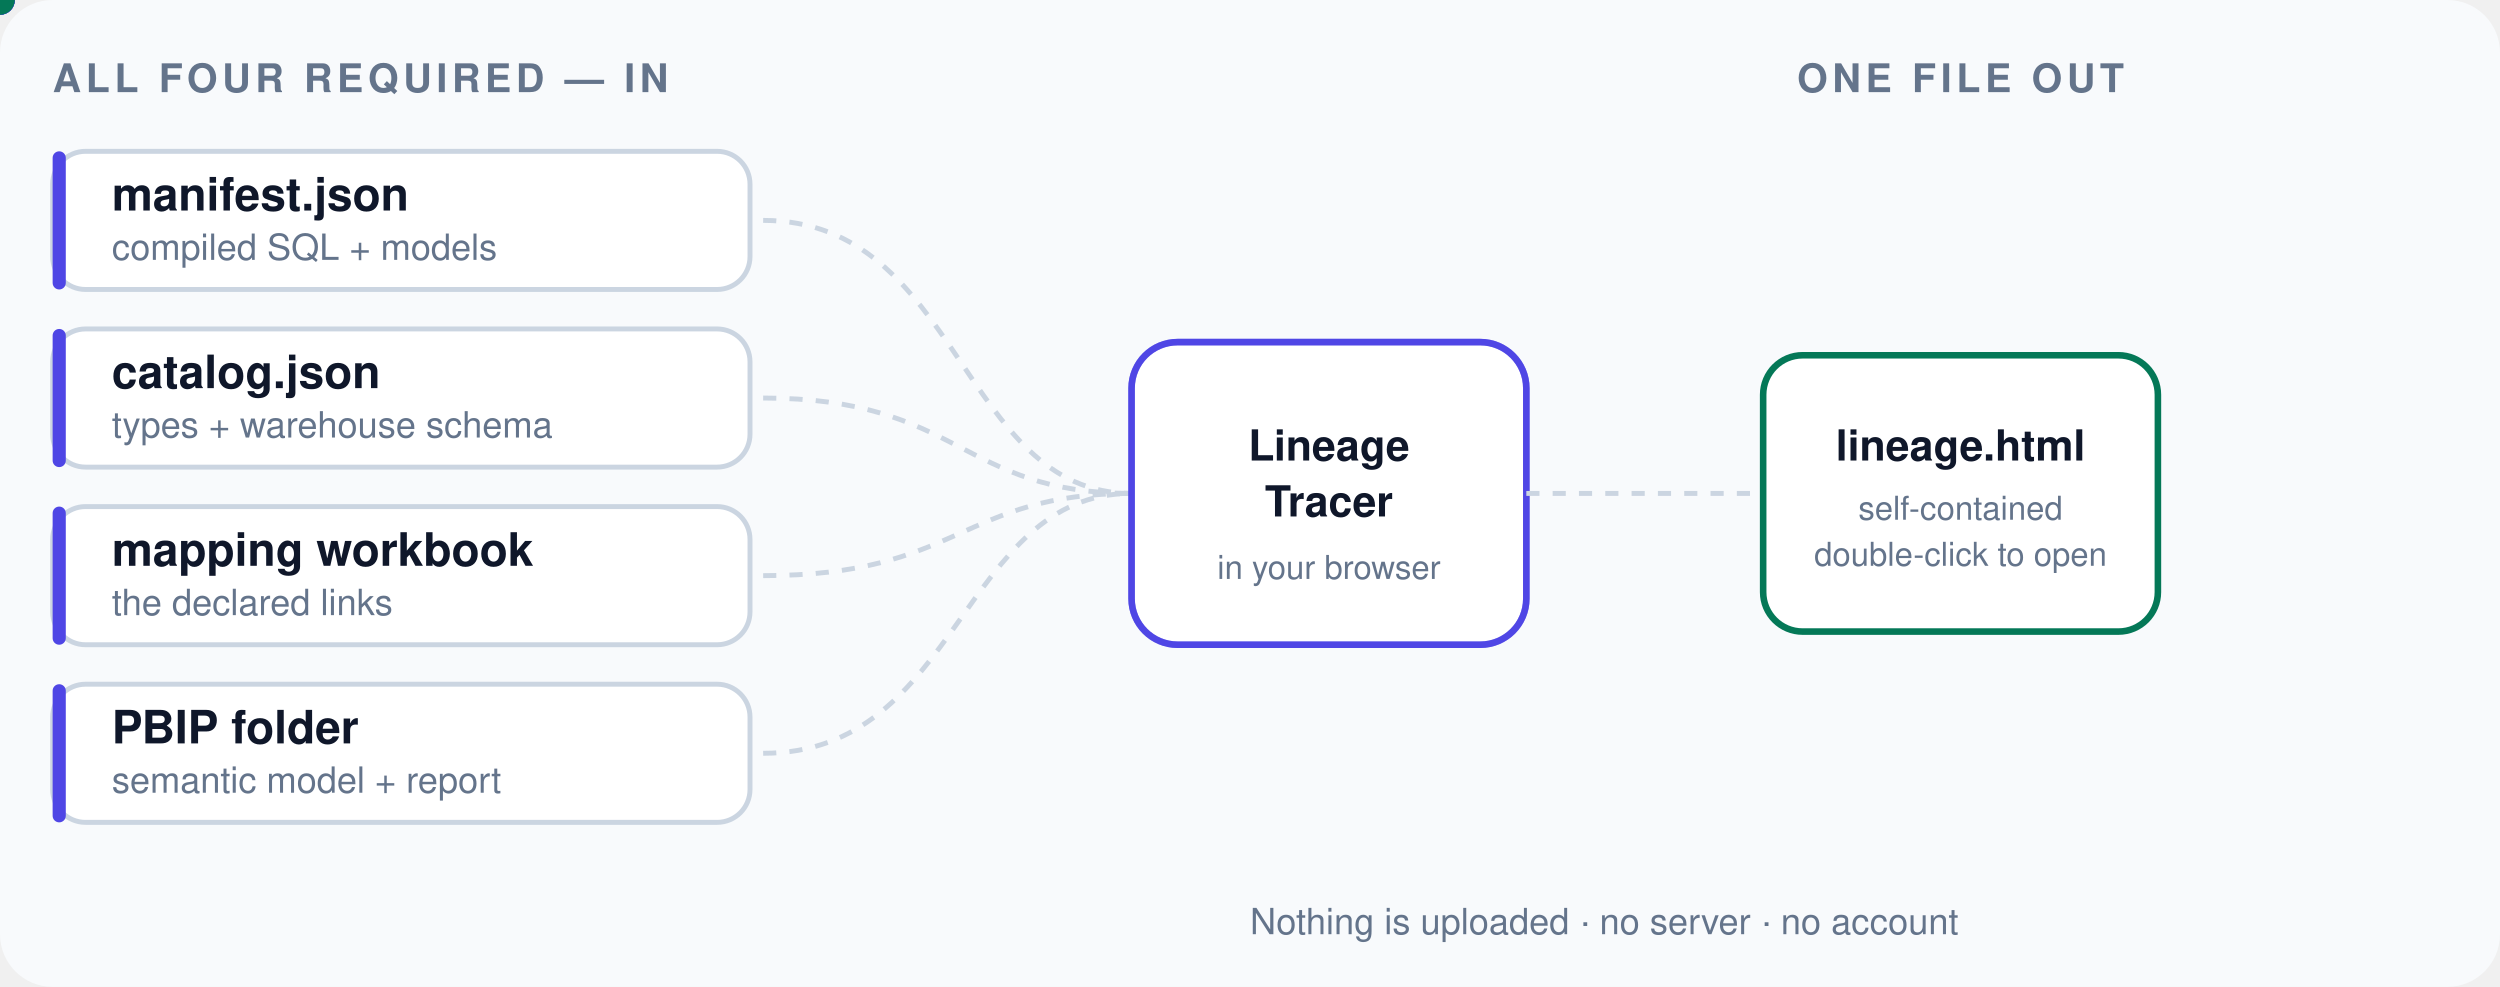
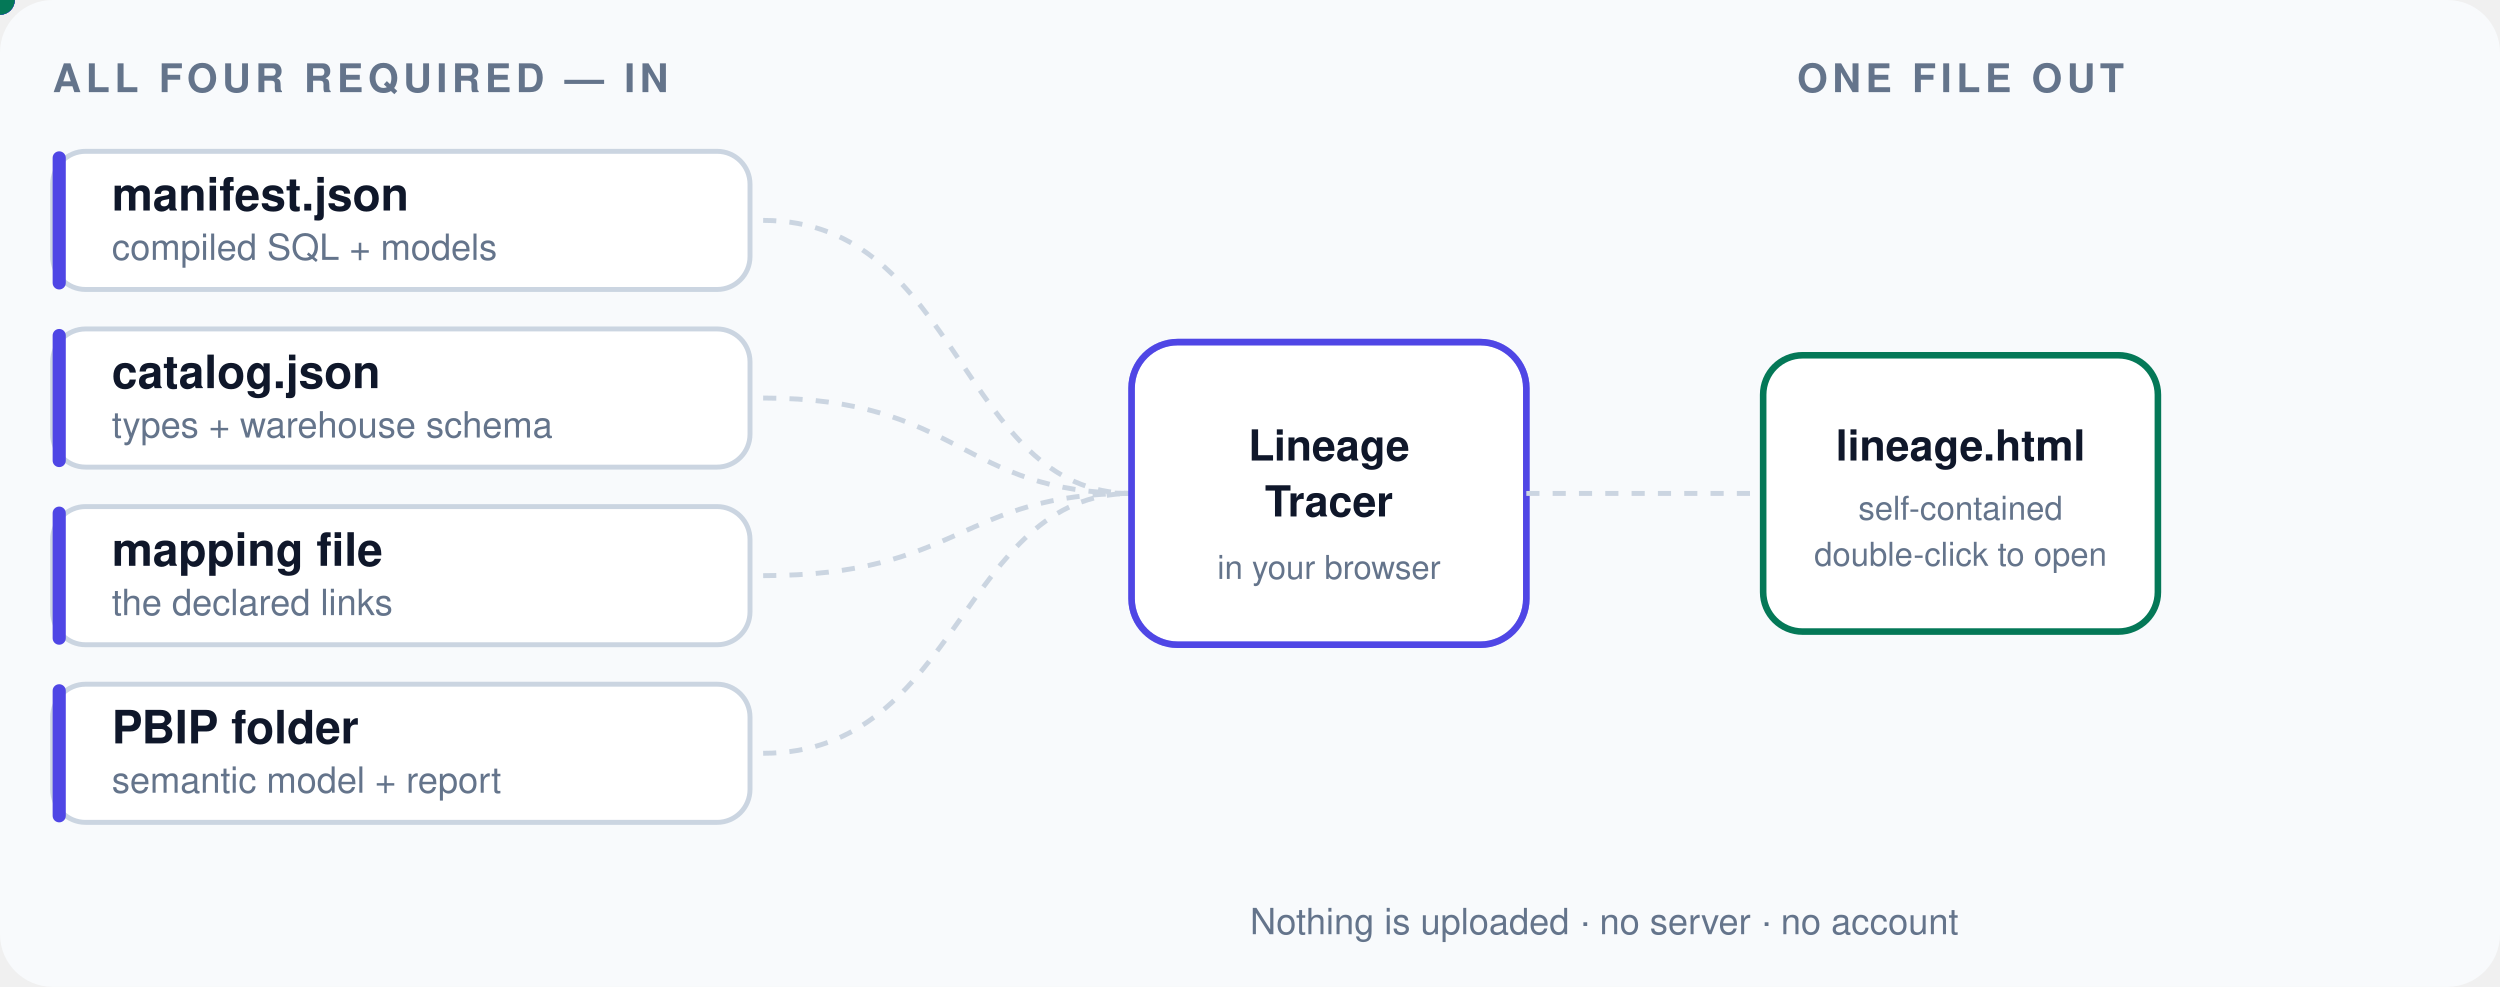
<svg xmlns="http://www.w3.org/2000/svg" viewBox="0 0 760 300" width="760" height="300" role="img" aria-label="Four required inputs flowing into Lineage Tracer and one self-contained HTML file coming out">
  <rect width="760" height="300" rx="16" fill="#f8fafc" />
  <text x="16" y="28" font-family="-apple-system,BlinkMacSystemFont,Segoe UI,Helvetica,Arial,sans-serif" font-size="12" font-weight="700" letter-spacing="1.4" fill="#64748b">ALL FOUR REQUIRED — IN</text>
  <text x="596" y="28" font-family="-apple-system,BlinkMacSystemFont,Segoe UI,Helvetica,Arial,sans-serif" font-size="12" font-weight="700" letter-spacing="1.4" fill="#64748b" text-anchor="middle">ONE FILE OUT</text>
  <g>
    <rect x="16" y="46" width="212" height="42" rx="10" fill="#ffffff" stroke="#cbd5e1" stroke-width="1.5" />
    <rect x="16" y="46" width="4" height="42" rx="2" fill="#4f46e5" />
    <text x="34" y="64" font-family="-apple-system,BlinkMacSystemFont,Segoe UI,Helvetica,Arial,sans-serif" font-size="14" font-weight="700" fill="#0f172a">manifest.json</text>
    <text x="34" y="79" font-family="-apple-system,BlinkMacSystemFont,Segoe UI,Helvetica,Arial,sans-serif" font-size="11" fill="#64748b">compiled SQL + models</text>
  </g>
  <path id="p0" d="M232 67 C 292 67, 292 150, 344 150" fill="none" stroke="#cbd5e1" stroke-width="1.5" stroke-dasharray="4 4" />
  <circle r="4.5" fill="#4f46e5">
    <animateMotion dur="3s" begin="0.0s" repeatCount="indefinite" path="M232 67 C 292 67, 292 150, 344 150" />
    <animate attributeName="opacity" values="0;1;1;0" keyTimes="0;0.12;0.85;1" dur="3s" begin="0.0s" repeatCount="indefinite" />
  </circle>
  <g>
    <rect x="16" y="100" width="212" height="42" rx="10" fill="#ffffff" stroke="#cbd5e1" stroke-width="1.5" />
    <rect x="16" y="100" width="4" height="42" rx="2" fill="#4f46e5" />
    <text x="34" y="118" font-family="-apple-system,BlinkMacSystemFont,Segoe UI,Helvetica,Arial,sans-serif" font-size="14" font-weight="700" fill="#0f172a">catalog.json</text>
    <text x="34" y="133" font-family="-apple-system,BlinkMacSystemFont,Segoe UI,Helvetica,Arial,sans-serif" font-size="11" fill="#64748b">types + warehouse schema</text>
  </g>
  <path id="p1" d="M232 121 C 292 121, 292 150, 344 150" fill="none" stroke="#cbd5e1" stroke-width="1.5" stroke-dasharray="4 4" />
  <circle r="4.5" fill="#4f46e5">
    <animateMotion dur="3s" begin="0.5s" repeatCount="indefinite" path="M232 121 C 292 121, 292 150, 344 150" />
    <animate attributeName="opacity" values="0;1;1;0" keyTimes="0;0.12;0.85;1" dur="3s" begin="0.5s" repeatCount="indefinite" />
  </circle>
  <g>
    <rect x="16" y="154" width="212" height="42" rx="10" fill="#ffffff" stroke="#cbd5e1" stroke-width="1.5" />
    <rect x="16" y="154" width="4" height="42" rx="2" fill="#4f46e5" />
-     <text x="34" y="172" font-family="-apple-system,BlinkMacSystemFont,Segoe UI,Helvetica,Arial,sans-serif" font-size="14" font-weight="700" fill="#0f172a">mapping workbook</text>
+     <text x="34" y="172" font-family="-apple-system,BlinkMacSystemFont,Segoe UI,Helvetica,Arial,sans-serif" font-size="14" font-weight="700" fill="#0f172a">mapping file</text>
    <text x="34" y="187" font-family="-apple-system,BlinkMacSystemFont,Segoe UI,Helvetica,Arial,sans-serif" font-size="11" fill="#64748b">the declared links</text>
  </g>
  <path id="p2" d="M232 175 C 292 175, 292 150, 344 150" fill="none" stroke="#cbd5e1" stroke-width="1.5" stroke-dasharray="4 4" />
  <circle r="4.5" fill="#4f46e5">
    <animateMotion dur="3s" begin="1.0s" repeatCount="indefinite" path="M232 175 C 292 175, 292 150, 344 150" />
    <animate attributeName="opacity" values="0;1;1;0" keyTimes="0;0.12;0.85;1" dur="3s" begin="1.0s" repeatCount="indefinite" />
  </circle>
  <g>
    <rect x="16" y="208" width="212" height="42" rx="10" fill="#ffffff" stroke="#cbd5e1" stroke-width="1.5" />
    <rect x="16" y="208" width="4" height="42" rx="2" fill="#4f46e5" />
    <text x="34" y="226" font-family="-apple-system,BlinkMacSystemFont,Segoe UI,Helvetica,Arial,sans-serif" font-size="14" font-weight="700" fill="#0f172a">PBIP folder</text>
    <text x="34" y="241" font-family="-apple-system,BlinkMacSystemFont,Segoe UI,Helvetica,Arial,sans-serif" font-size="11" fill="#64748b">semantic model + report</text>
  </g>
  <path id="p3" d="M232 229 C 292 229, 292 150, 344 150" fill="none" stroke="#cbd5e1" stroke-width="1.5" stroke-dasharray="4 4" />
  <circle r="4.5" fill="#4f46e5">
    <animateMotion dur="3s" begin="1.5s" repeatCount="indefinite" path="M232 229 C 292 229, 292 150, 344 150" />
    <animate attributeName="opacity" values="0;1;1;0" keyTimes="0;0.12;0.85;1" dur="3s" begin="1.5s" repeatCount="indefinite" />
  </circle>
  <g>
    <rect x="344" y="104" width="120" height="92" rx="14" fill="#ffffff" stroke="#4f46e5" stroke-width="2" />
    <rect x="344" y="104" width="120" height="92" rx="14" fill="none" stroke="#4f46e5" stroke-width="2" opacity="0.5">
      <animate attributeName="opacity" values="0.15;0.75;0.15" dur="3s" repeatCount="indefinite" />
    </rect>
    <text x="404" y="140" font-family="-apple-system,BlinkMacSystemFont,Segoe UI,Helvetica,Arial,sans-serif" font-size="13" font-weight="700" fill="#0f172a" text-anchor="middle">Lineage</text>
    <text x="404" y="157" font-family="-apple-system,BlinkMacSystemFont,Segoe UI,Helvetica,Arial,sans-serif" font-size="13" font-weight="700" fill="#0f172a" text-anchor="middle">Tracer</text>
    <text x="404" y="176" font-family="-apple-system,BlinkMacSystemFont,Segoe UI,Helvetica,Arial,sans-serif" font-size="10" fill="#64748b" text-anchor="middle">in your browser</text>
  </g>
  <path d="M464 150 H 536" fill="none" stroke="#cbd5e1" stroke-width="1.5" stroke-dasharray="4 4" />
  <circle r="4.5" fill="#047857">
    <animateMotion dur="3s" begin="1.4s" repeatCount="indefinite" path="M464 150 H 536" />
    <animate attributeName="opacity" values="0;1;1;0" keyTimes="0;0.15;0.8;1" dur="3s" begin="1.4s" repeatCount="indefinite" />
  </circle>
  <g>
    <rect x="536" y="108" width="120" height="84" rx="12" fill="#ffffff" stroke="#047857" stroke-width="2" />
    <text x="596" y="140" font-family="-apple-system,BlinkMacSystemFont,Segoe UI,Helvetica,Arial,sans-serif" font-size="13" font-weight="700" fill="#0f172a" text-anchor="middle">lineage.html</text>
    <text x="596" y="158" font-family="-apple-system,BlinkMacSystemFont,Segoe UI,Helvetica,Arial,sans-serif" font-size="10" fill="#64748b" text-anchor="middle">self-contained</text>
    <text x="596" y="172" font-family="-apple-system,BlinkMacSystemFont,Segoe UI,Helvetica,Arial,sans-serif" font-size="10" fill="#64748b" text-anchor="middle">double-click to open</text>
  </g>
  <text x="380" y="284" font-family="-apple-system,BlinkMacSystemFont,Segoe UI,Helvetica,Arial,sans-serif" font-size="11" fill="#64748b">Nothing is uploaded · no server · no account</text>
</svg>
